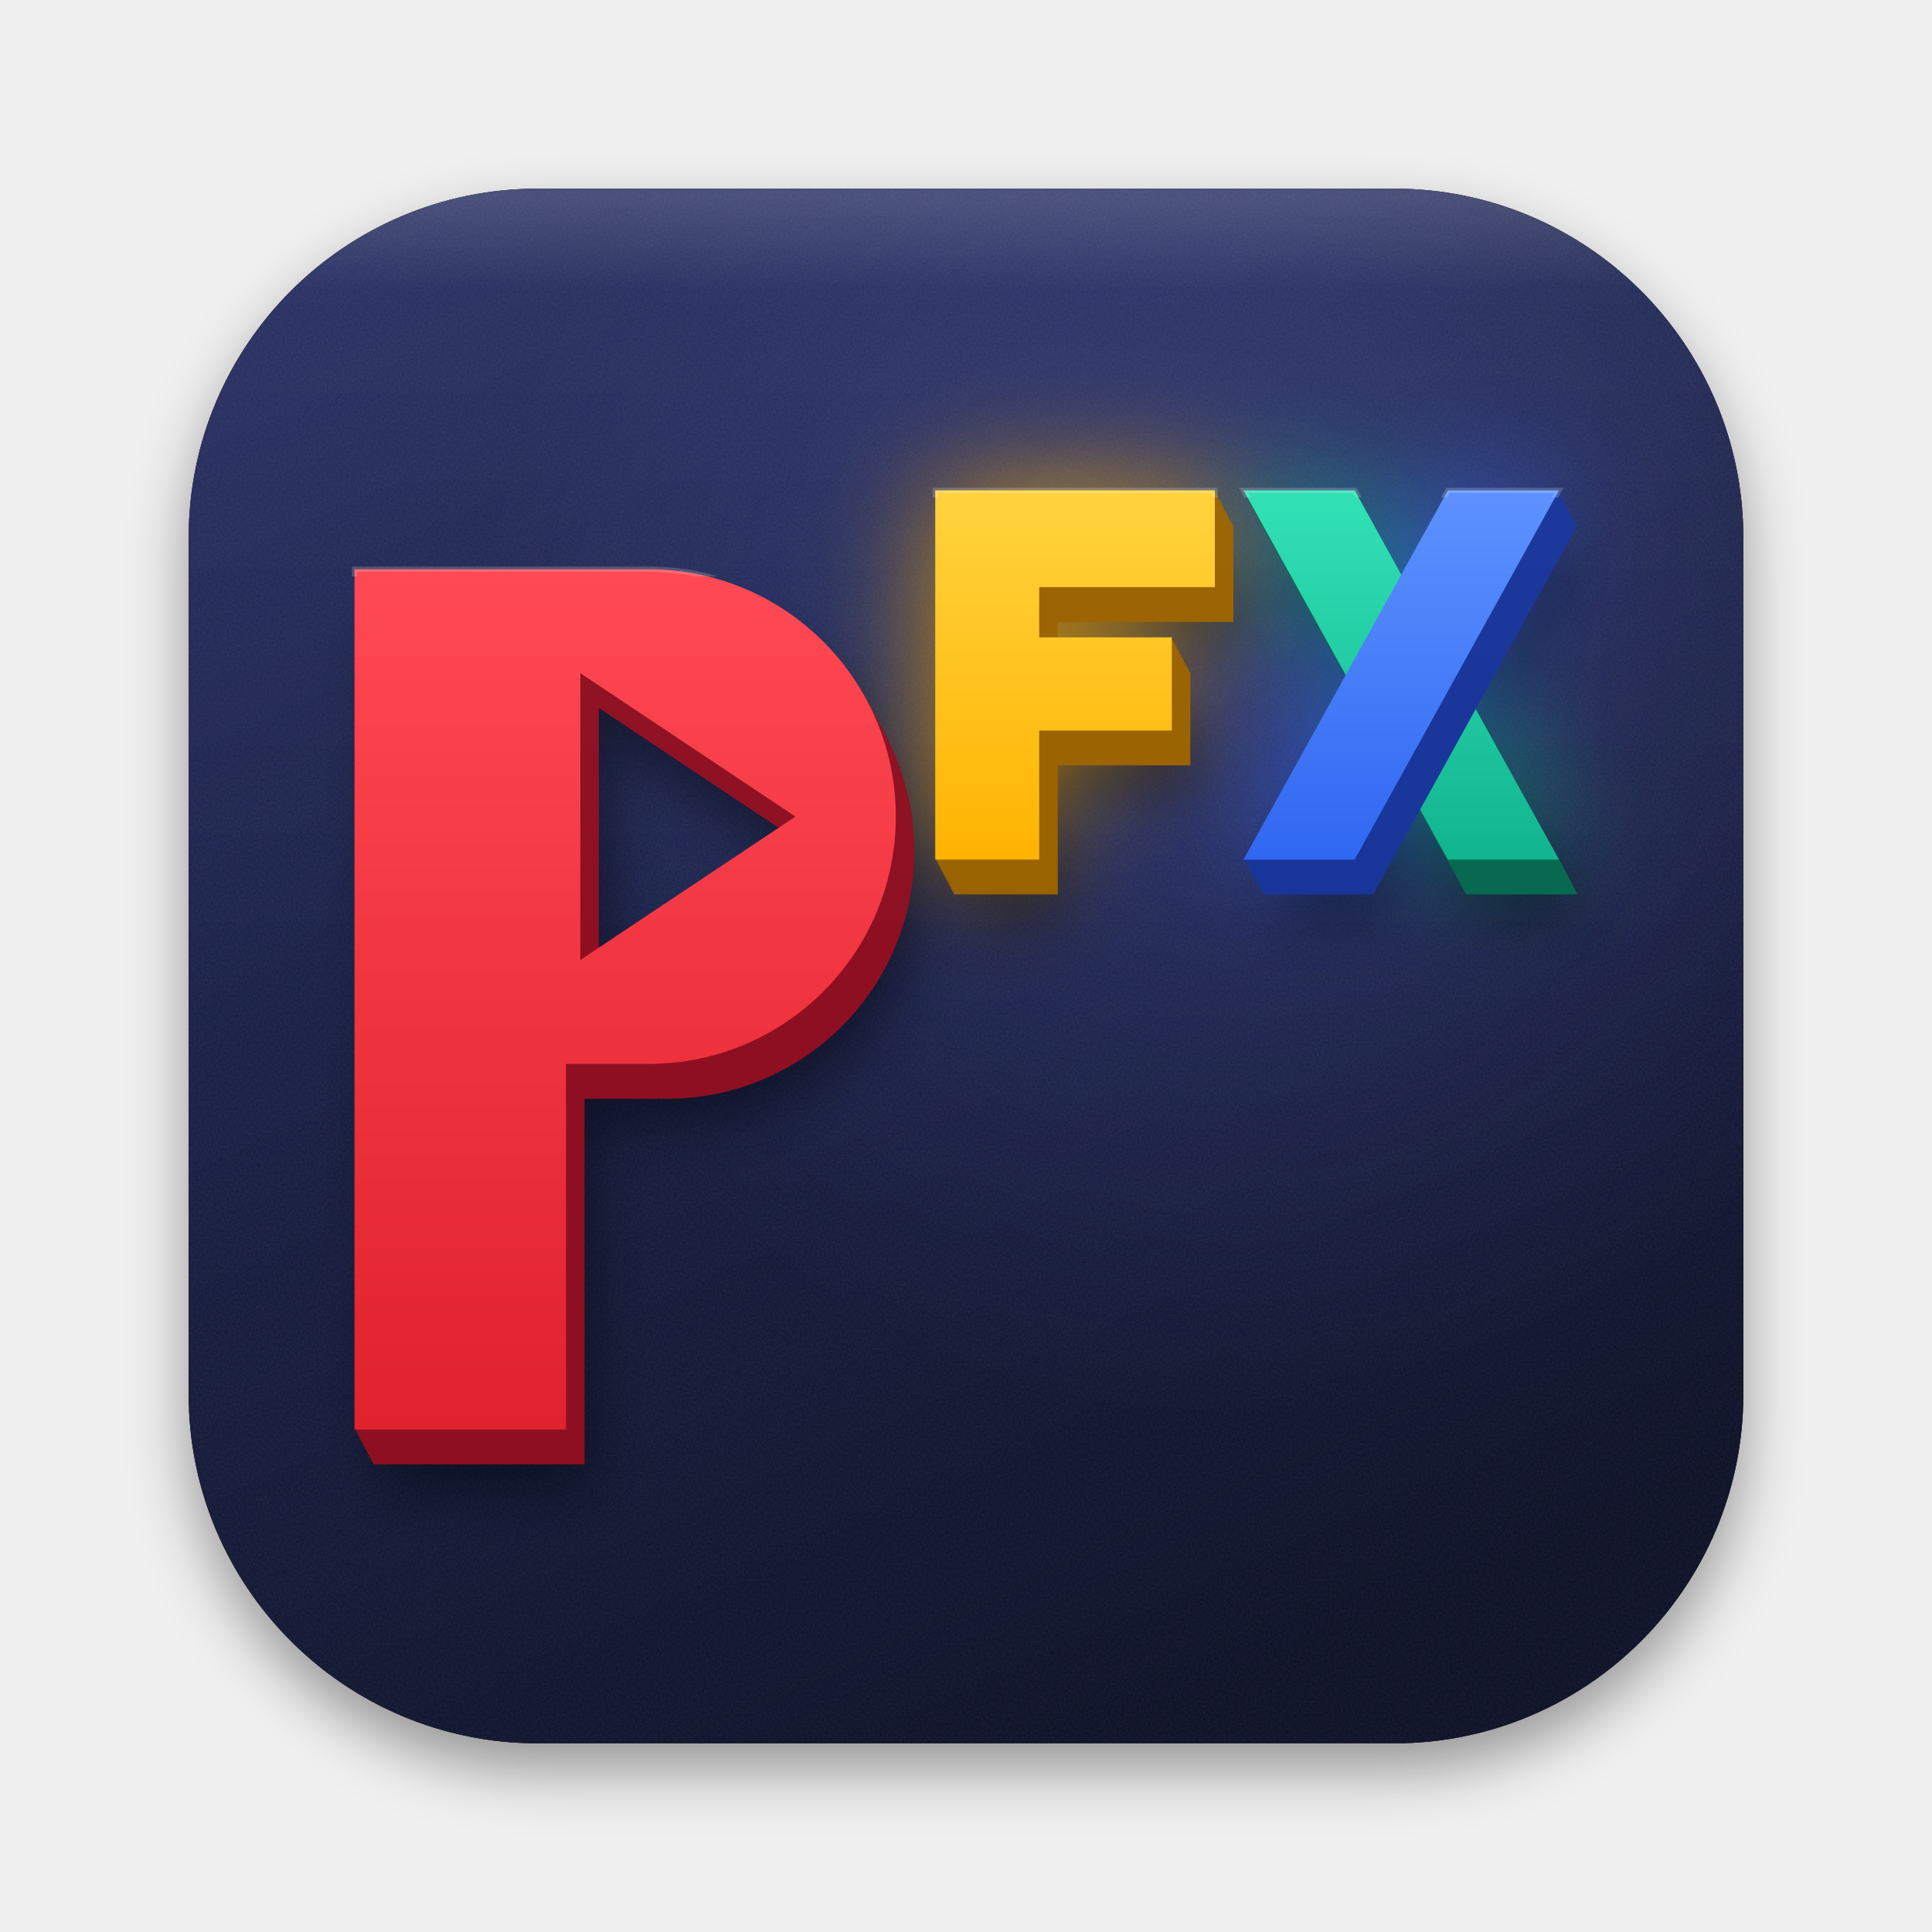
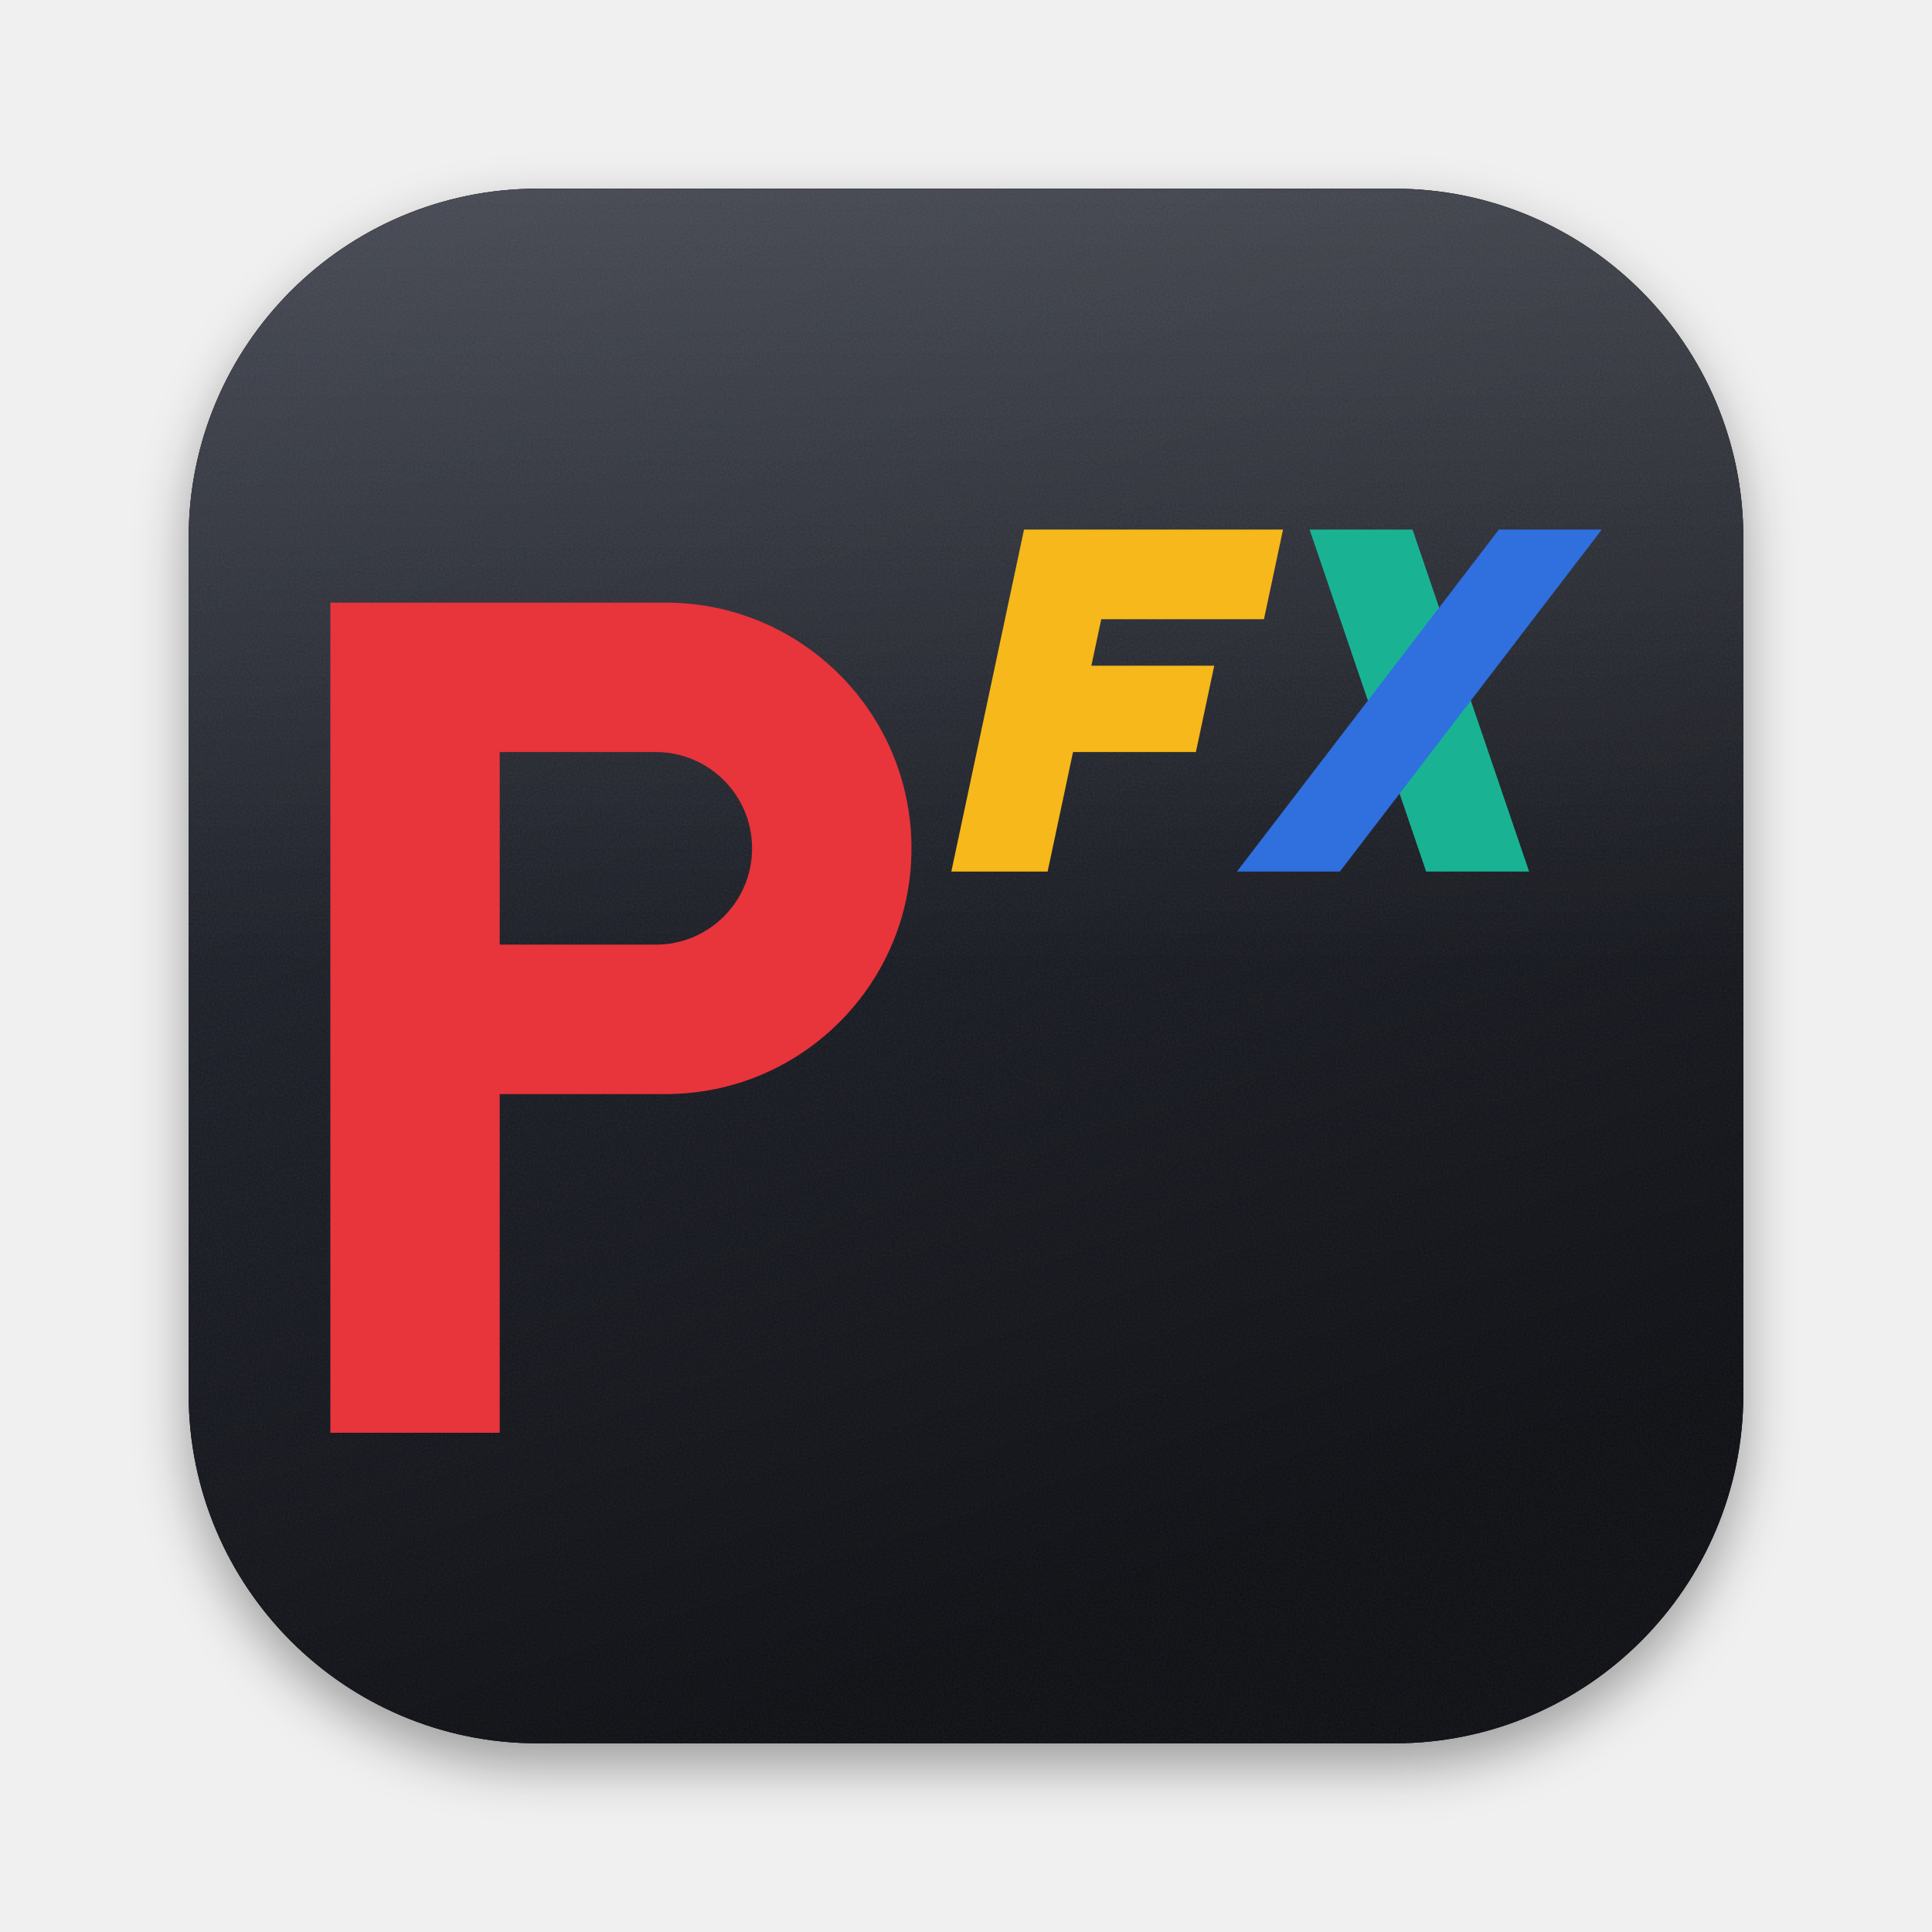
<svg xmlns="http://www.w3.org/2000/svg" viewBox="0 0 1024 1024" width="1024" height="1024">
  <defs>
-     <linearGradient id="bg" x1="0.15" y1="0" x2="0.6" y2="1">
-       <stop offset="0" stop-color="#232B62" />
-       <stop offset="0.55" stop-color="#141A3D" />
-       <stop offset="1" stop-color="#0B0F26" />
+     <linearGradient id="bg" x1="0" y1="0" x2="0.35" y2="1">
+       <stop offset="0" stop-color="#2a2e3a" />
+       <stop offset="1" stop-color="#0e0f14" />
    </linearGradient>
-     <radialGradient id="spot" cx="0.68" cy="0.3" r="0.5">
-       <stop offset="0" stop-color="#6E7CFF" stop-opacity="0.22" />
-       <stop offset="1" stop-color="#6E7CFF" stop-opacity="0" />
-     </radialGradient>
    <linearGradient id="rim" x1="0" y1="0" x2="0" y2="1">
-       <stop offset="0" stop-color="#fff" stop-opacity="0.16" />
-       <stop offset="0.06" stop-color="#fff" stop-opacity="0.03" />
-       <stop offset="0.5" stop-color="#fff" stop-opacity="0" />
+       <stop offset="0" stop-color="#ffffff" stop-opacity="0.14" />
+       <stop offset="0.5" stop-color="#ffffff" stop-opacity="0" />
    </linearGradient>
-     <filter color-interpolation-filters="sRGB" id="grain" x="0" y="0" width="100%" height="100%">
-       <feTurbulence type="fractalNoise" baseFrequency="0.85" numOctaves="2" seed="11" />
-       <feColorMatrix values="0 0 0 0 1  0 0 0 0 1  0 0 0 0 1  0 0 0 0.075 0" />
+     <filter id="shadow" color-interpolation-filters="sRGB" x="-10%" y="-10%" width="120%" height="125%">
+       <feDropShadow dx="0" dy="12" stdDeviation="14" flood-color="#000" flood-opacity="0.35" />
    </filter>
-     <filter color-interpolation-filters="sRGB" id="grain2" x="0" y="0" width="100%" height="100%">
+     <filter id="grain" color-interpolation-filters="sRGB" x="0" y="0" width="100%" height="100%">
+       <feTurbulence type="fractalNoise" baseFrequency="0.9" numOctaves="2" seed="7" />
+       <feColorMatrix values="0 0 0 0 1  0 0 0 0 1  0 0 0 0 1  0 0 0 0.06 0" />
+     </filter>
+     <filter id="grain-dark" color-interpolation-filters="sRGB" x="0" y="0" width="100%" height="100%">
      <feTurbulence type="fractalNoise" baseFrequency="0.8" numOctaves="2" seed="29" />
-       <feColorMatrix values="0 0 0 0 0  0 0 0 0 0  0 0 0 0 0  0 0 0 0.09 0" />
-     </filter>
-     <filter color-interpolation-filters="sRGB" id="bloom" x="-50%" y="-50%" width="200%" height="200%">
-       <feGaussianBlur stdDeviation="34" />
-     </filter>
-     <filter color-interpolation-filters="sRGB" id="shadow" x="-10%" y="-10%" width="120%" height="125%">
-       <feDropShadow dx="0" dy="14" stdDeviation="16" flood-color="#000" flood-opacity="0.38" />
-     </filter>
-     <filter color-interpolation-filters="sRGB" id="cast" x="-20%" y="-20%" width="140%" height="150%">
-       <feGaussianBlur stdDeviation="16" />
+       <feColorMatrix values="0 0 0 0 0  0 0 0 0 0  0 0 0 0 0  0 0 0 0.08 0" />
    </filter>
    <clipPath id="tile">
      <rect x="100" y="100" width="824" height="824" rx="185" />
-     </clipPath>
-     <clipPath id="topclip">
-       <rect x="-100" y="-100" width="2000" height="104" />
    </clipPath>
  </defs>
  <rect x="100" y="100" width="824" height="824" rx="185" fill="#000" filter="url(#shadow)" />
  <rect x="100" y="100" width="824" height="824" rx="185" fill="url(#bg)" />
  <g clip-path="url(#tile)">
-     <rect x="100" y="100" width="824" height="824" fill="url(#spot)" />
    <rect x="100" y="100" width="824" height="824" filter="url(#grain)" />
-     <rect x="100" y="100" width="824" height="824" filter="url(#grain2)" />
-     <g transform="translate(187.9,301.7) scale(0.95)">
-       <g opacity="0.55" filter="url(#cast)" transform="translate(14,34)">
-         <path d="M0,0 H164 A138,138 0 0 1 164,276 H118 V480 H0 Z M126,58 L126,218 L246,138 Z" fill="#03050f" fill-rule="evenodd" />
-         <g transform="translate(324,-44)">
-           <path d="M0,0 H156 V54 H58 V82 H132 V134 H58 V206 H0 Z" fill="#03050f" />
-           <path d="M172,0 H234 L348,206 H286 Z" fill="#03050f" />
-           <path d="M286,0 H348 L234,206 H172 Z" fill="#03050f" />
-         </g>
-       </g>
-       <g opacity="0.75" filter="url(#bloom)" transform="translate(324,-44)">
-         <path d="M0,0 H156 V54 H58 V82 H132 V134 H58 V206 H0 Z" fill="#FFB300" />
-         <path d="M172,0 H234 L348,206 H286 Z" fill="#10B48F" />
-         <path d="M286,0 H348 L234,206 H172 Z" fill="#2F66F2" />
-       </g>
-       <g transform="translate(0,0)">
-         <path d="M0,0 H164 A138,138 0 0 1 164,276 H118 V480 H0 Z M126,58 L126,218 L246,138 Z" fill="#8E0F22" fill-rule="evenodd" transform="translate(10.33,19.42)" />
-         <path d="M0,0 H164 A138,138 0 0 1 164,276 H118 V480 H0 Z M126,58 L126,218 L246,138 Z" fill="#8E0F22" fill-rule="evenodd" transform="translate(9.59,18.04)" />
-         <path d="M0,0 H164 A138,138 0 0 1 164,276 H118 V480 H0 Z M126,58 L126,218 L246,138 Z" fill="#8E0F22" fill-rule="evenodd" transform="translate(8.85,16.65)" />
-         <path d="M0,0 H164 A138,138 0 0 1 164,276 H118 V480 H0 Z M126,58 L126,218 L246,138 Z" fill="#8E0F22" fill-rule="evenodd" transform="translate(8.12,15.26)" />
-         <path d="M0,0 H164 A138,138 0 0 1 164,276 H118 V480 H0 Z M126,58 L126,218 L246,138 Z" fill="#8E0F22" fill-rule="evenodd" transform="translate(7.38,13.87)" />
-         <path d="M0,0 H164 A138,138 0 0 1 164,276 H118 V480 H0 Z M126,58 L126,218 L246,138 Z" fill="#8E0F22" fill-rule="evenodd" transform="translate(6.64,12.49)" />
-         <path d="M0,0 H164 A138,138 0 0 1 164,276 H118 V480 H0 Z M126,58 L126,218 L246,138 Z" fill="#8E0F22" fill-rule="evenodd" transform="translate(5.90,11.10)" />
-         <path d="M0,0 H164 A138,138 0 0 1 164,276 H118 V480 H0 Z M126,58 L126,218 L246,138 Z" fill="#8E0F22" fill-rule="evenodd" transform="translate(5.16,9.71)" />
-         <path d="M0,0 H164 A138,138 0 0 1 164,276 H118 V480 H0 Z M126,58 L126,218 L246,138 Z" fill="#8E0F22" fill-rule="evenodd" transform="translate(4.43,8.32)" />
-         <path d="M0,0 H164 A138,138 0 0 1 164,276 H118 V480 H0 Z M126,58 L126,218 L246,138 Z" fill="#8E0F22" fill-rule="evenodd" transform="translate(3.69,6.94)" />
-         <path d="M0,0 H164 A138,138 0 0 1 164,276 H118 V480 H0 Z M126,58 L126,218 L246,138 Z" fill="#8E0F22" fill-rule="evenodd" transform="translate(2.95,5.55)" />
-         <path d="M0,0 H164 A138,138 0 0 1 164,276 H118 V480 H0 Z M126,58 L126,218 L246,138 Z" fill="#8E0F22" fill-rule="evenodd" transform="translate(2.21,4.16)" />
-         <path d="M0,0 H164 A138,138 0 0 1 164,276 H118 V480 H0 Z M126,58 L126,218 L246,138 Z" fill="#8E0F22" fill-rule="evenodd" transform="translate(1.48,2.77)" />
-         <path d="M0,0 H164 A138,138 0 0 1 164,276 H118 V480 H0 Z M126,58 L126,218 L246,138 Z" fill="#8E0F22" fill-rule="evenodd" transform="translate(0.74,1.39)" />
-         <linearGradient id="g-red-8449" x1="0" y1="0" x2="0" y2="1">
-           <stop offset="0" stop-color="#FF4651" />
-           <stop offset="1" stop-color="#E0222F" />
-         </linearGradient>
-         <path d="M0,0 H164 A138,138 0 0 1 164,276 H118 V480 H0 Z M126,58 L126,218 L246,138 Z" fill="url(#g-red-8449)" fill-rule="evenodd" />
-         <path d="M0,0 H164 A138,138 0 0 1 164,276 H118 V480 H0 Z M126,58 L126,218 L246,138 Z" fill="none" stroke="#fff" stroke-opacity="0.18" stroke-width="3" fill-rule="evenodd" clip-path="url(#topclip)" />
-       </g>
-       <g transform="translate(324,-44)">
-         <g transform="translate(0,0)">
-           <path d="M0,0 H156 V54 H58 V82 H132 V134 H58 V206 H0 Z" fill="#9A6200" fill-rule="nonzero" transform="translate(10.33,19.42)" />
-           <path d="M0,0 H156 V54 H58 V82 H132 V134 H58 V206 H0 Z" fill="#9A6200" fill-rule="nonzero" transform="translate(9.59,18.04)" />
-           <path d="M0,0 H156 V54 H58 V82 H132 V134 H58 V206 H0 Z" fill="#9A6200" fill-rule="nonzero" transform="translate(8.85,16.65)" />
-           <path d="M0,0 H156 V54 H58 V82 H132 V134 H58 V206 H0 Z" fill="#9A6200" fill-rule="nonzero" transform="translate(8.12,15.26)" />
-           <path d="M0,0 H156 V54 H58 V82 H132 V134 H58 V206 H0 Z" fill="#9A6200" fill-rule="nonzero" transform="translate(7.38,13.87)" />
-           <path d="M0,0 H156 V54 H58 V82 H132 V134 H58 V206 H0 Z" fill="#9A6200" fill-rule="nonzero" transform="translate(6.64,12.49)" />
-           <path d="M0,0 H156 V54 H58 V82 H132 V134 H58 V206 H0 Z" fill="#9A6200" fill-rule="nonzero" transform="translate(5.90,11.10)" />
-           <path d="M0,0 H156 V54 H58 V82 H132 V134 H58 V206 H0 Z" fill="#9A6200" fill-rule="nonzero" transform="translate(5.16,9.71)" />
-           <path d="M0,0 H156 V54 H58 V82 H132 V134 H58 V206 H0 Z" fill="#9A6200" fill-rule="nonzero" transform="translate(4.43,8.32)" />
-           <path d="M0,0 H156 V54 H58 V82 H132 V134 H58 V206 H0 Z" fill="#9A6200" fill-rule="nonzero" transform="translate(3.69,6.94)" />
-           <path d="M0,0 H156 V54 H58 V82 H132 V134 H58 V206 H0 Z" fill="#9A6200" fill-rule="nonzero" transform="translate(2.95,5.55)" />
-           <path d="M0,0 H156 V54 H58 V82 H132 V134 H58 V206 H0 Z" fill="#9A6200" fill-rule="nonzero" transform="translate(2.21,4.16)" />
-           <path d="M0,0 H156 V54 H58 V82 H132 V134 H58 V206 H0 Z" fill="#9A6200" fill-rule="nonzero" transform="translate(1.48,2.77)" />
-           <path d="M0,0 H156 V54 H58 V82 H132 V134 H58 V206 H0 Z" fill="#9A6200" fill-rule="nonzero" transform="translate(0.74,1.39)" />
-           <linearGradient id="g-yel-9099" x1="0" y1="0" x2="0" y2="1">
-             <stop offset="0" stop-color="#FFD23A" />
-             <stop offset="1" stop-color="#FFB300" />
-           </linearGradient>
-           <path d="M0,0 H156 V54 H58 V82 H132 V134 H58 V206 H0 Z" fill="url(#g-yel-9099)" fill-rule="nonzero" />
-           <path d="M0,0 H156 V54 H58 V82 H132 V134 H58 V206 H0 Z" fill="none" stroke="#fff" stroke-opacity="0.18" stroke-width="3" fill-rule="nonzero" clip-path="url(#topclip)" />
-         </g>
-         <g transform="translate(0,0)">
-           <path d="M172,0 H234 L348,206 H286 Z" fill="#06684F" fill-rule="nonzero" transform="translate(10.33,19.42)" />
-           <path d="M172,0 H234 L348,206 H286 Z" fill="#06684F" fill-rule="nonzero" transform="translate(9.59,18.04)" />
-           <path d="M172,0 H234 L348,206 H286 Z" fill="#06684F" fill-rule="nonzero" transform="translate(8.85,16.65)" />
-           <path d="M172,0 H234 L348,206 H286 Z" fill="#06684F" fill-rule="nonzero" transform="translate(8.12,15.26)" />
-           <path d="M172,0 H234 L348,206 H286 Z" fill="#06684F" fill-rule="nonzero" transform="translate(7.38,13.87)" />
-           <path d="M172,0 H234 L348,206 H286 Z" fill="#06684F" fill-rule="nonzero" transform="translate(6.64,12.49)" />
-           <path d="M172,0 H234 L348,206 H286 Z" fill="#06684F" fill-rule="nonzero" transform="translate(5.90,11.10)" />
-           <path d="M172,0 H234 L348,206 H286 Z" fill="#06684F" fill-rule="nonzero" transform="translate(5.16,9.71)" />
-           <path d="M172,0 H234 L348,206 H286 Z" fill="#06684F" fill-rule="nonzero" transform="translate(4.43,8.32)" />
-           <path d="M172,0 H234 L348,206 H286 Z" fill="#06684F" fill-rule="nonzero" transform="translate(3.69,6.94)" />
-           <path d="M172,0 H234 L348,206 H286 Z" fill="#06684F" fill-rule="nonzero" transform="translate(2.95,5.55)" />
-           <path d="M172,0 H234 L348,206 H286 Z" fill="#06684F" fill-rule="nonzero" transform="translate(2.21,4.16)" />
-           <path d="M172,0 H234 L348,206 H286 Z" fill="#06684F" fill-rule="nonzero" transform="translate(1.48,2.77)" />
-           <path d="M172,0 H234 L348,206 H286 Z" fill="#06684F" fill-rule="nonzero" transform="translate(0.74,1.39)" />
-           <linearGradient id="g-teal-5045" x1="0" y1="0" x2="0" y2="1">
-             <stop offset="0" stop-color="#2EE0B5" />
-             <stop offset="1" stop-color="#10B48F" />
-           </linearGradient>
-           <path d="M172,0 H234 L348,206 H286 Z" fill="url(#g-teal-5045)" fill-rule="nonzero" />
-           <path d="M172,0 H234 L348,206 H286 Z" fill="none" stroke="#fff" stroke-opacity="0.18" stroke-width="3" fill-rule="nonzero" clip-path="url(#topclip)" />
-         </g>
-         <g transform="translate(0,0)">
-           <path d="M286,0 H348 L234,206 H172 Z" fill="#17349A" fill-rule="nonzero" transform="translate(10.33,19.42)" />
-           <path d="M286,0 H348 L234,206 H172 Z" fill="#17349A" fill-rule="nonzero" transform="translate(9.59,18.04)" />
-           <path d="M286,0 H348 L234,206 H172 Z" fill="#17349A" fill-rule="nonzero" transform="translate(8.85,16.65)" />
-           <path d="M286,0 H348 L234,206 H172 Z" fill="#17349A" fill-rule="nonzero" transform="translate(8.12,15.26)" />
-           <path d="M286,0 H348 L234,206 H172 Z" fill="#17349A" fill-rule="nonzero" transform="translate(7.38,13.87)" />
-           <path d="M286,0 H348 L234,206 H172 Z" fill="#17349A" fill-rule="nonzero" transform="translate(6.64,12.49)" />
-           <path d="M286,0 H348 L234,206 H172 Z" fill="#17349A" fill-rule="nonzero" transform="translate(5.90,11.10)" />
-           <path d="M286,0 H348 L234,206 H172 Z" fill="#17349A" fill-rule="nonzero" transform="translate(5.16,9.71)" />
-           <path d="M286,0 H348 L234,206 H172 Z" fill="#17349A" fill-rule="nonzero" transform="translate(4.43,8.32)" />
-           <path d="M286,0 H348 L234,206 H172 Z" fill="#17349A" fill-rule="nonzero" transform="translate(3.69,6.94)" />
-           <path d="M286,0 H348 L234,206 H172 Z" fill="#17349A" fill-rule="nonzero" transform="translate(2.95,5.55)" />
-           <path d="M286,0 H348 L234,206 H172 Z" fill="#17349A" fill-rule="nonzero" transform="translate(2.21,4.16)" />
-           <path d="M286,0 H348 L234,206 H172 Z" fill="#17349A" fill-rule="nonzero" transform="translate(1.48,2.77)" />
-           <path d="M286,0 H348 L234,206 H172 Z" fill="#17349A" fill-rule="nonzero" transform="translate(0.74,1.39)" />
-           <linearGradient id="g-blue-1628" x1="0" y1="0" x2="0" y2="1">
-             <stop offset="0" stop-color="#5A90FF" />
-             <stop offset="1" stop-color="#2F66F2" />
-           </linearGradient>
-           <path d="M286,0 H348 L234,206 H172 Z" fill="url(#g-blue-1628)" fill-rule="nonzero" />
-           <path d="M286,0 H348 L234,206 H172 Z" fill="none" stroke="#fff" stroke-opacity="0.18" stroke-width="3" fill-rule="nonzero" clip-path="url(#topclip)" />
-         </g>
+     <rect x="100" y="100" width="824" height="824" filter="url(#grain-dark)" />
+     <rect x="100" y="100" width="824" height="824" rx="185" fill="url(#rim)" />
+     <g transform="translate(175.1,319.4) scale(0.88)">
+       <path fill="#E8343B" fill-rule="evenodd" d="M0,0 H202 A148,148 0 0 1 202,296 H102 V500 H0 Z M102,90 H196 A58,58 0 0 1 196,206 H102 Z" />
+       <g transform="translate(374,162) skewX(-12) translate(0,-206)">
+         <path fill="#F6B81A" d="M0,0 H156 V54 H58 V82 H132 V134 H58 V206 H0 Z" />
+         <path fill="#19B394" d="M172,0 H234 L348,206 H286 Z" />
+         <path fill="#2F6FDE" d="M286,0 H348 L234,206 H172 Z" />
      </g>
    </g>
-     <rect x="100" y="100" width="824" height="824" rx="185" fill="url(#rim)" />
  </g>
</svg>
